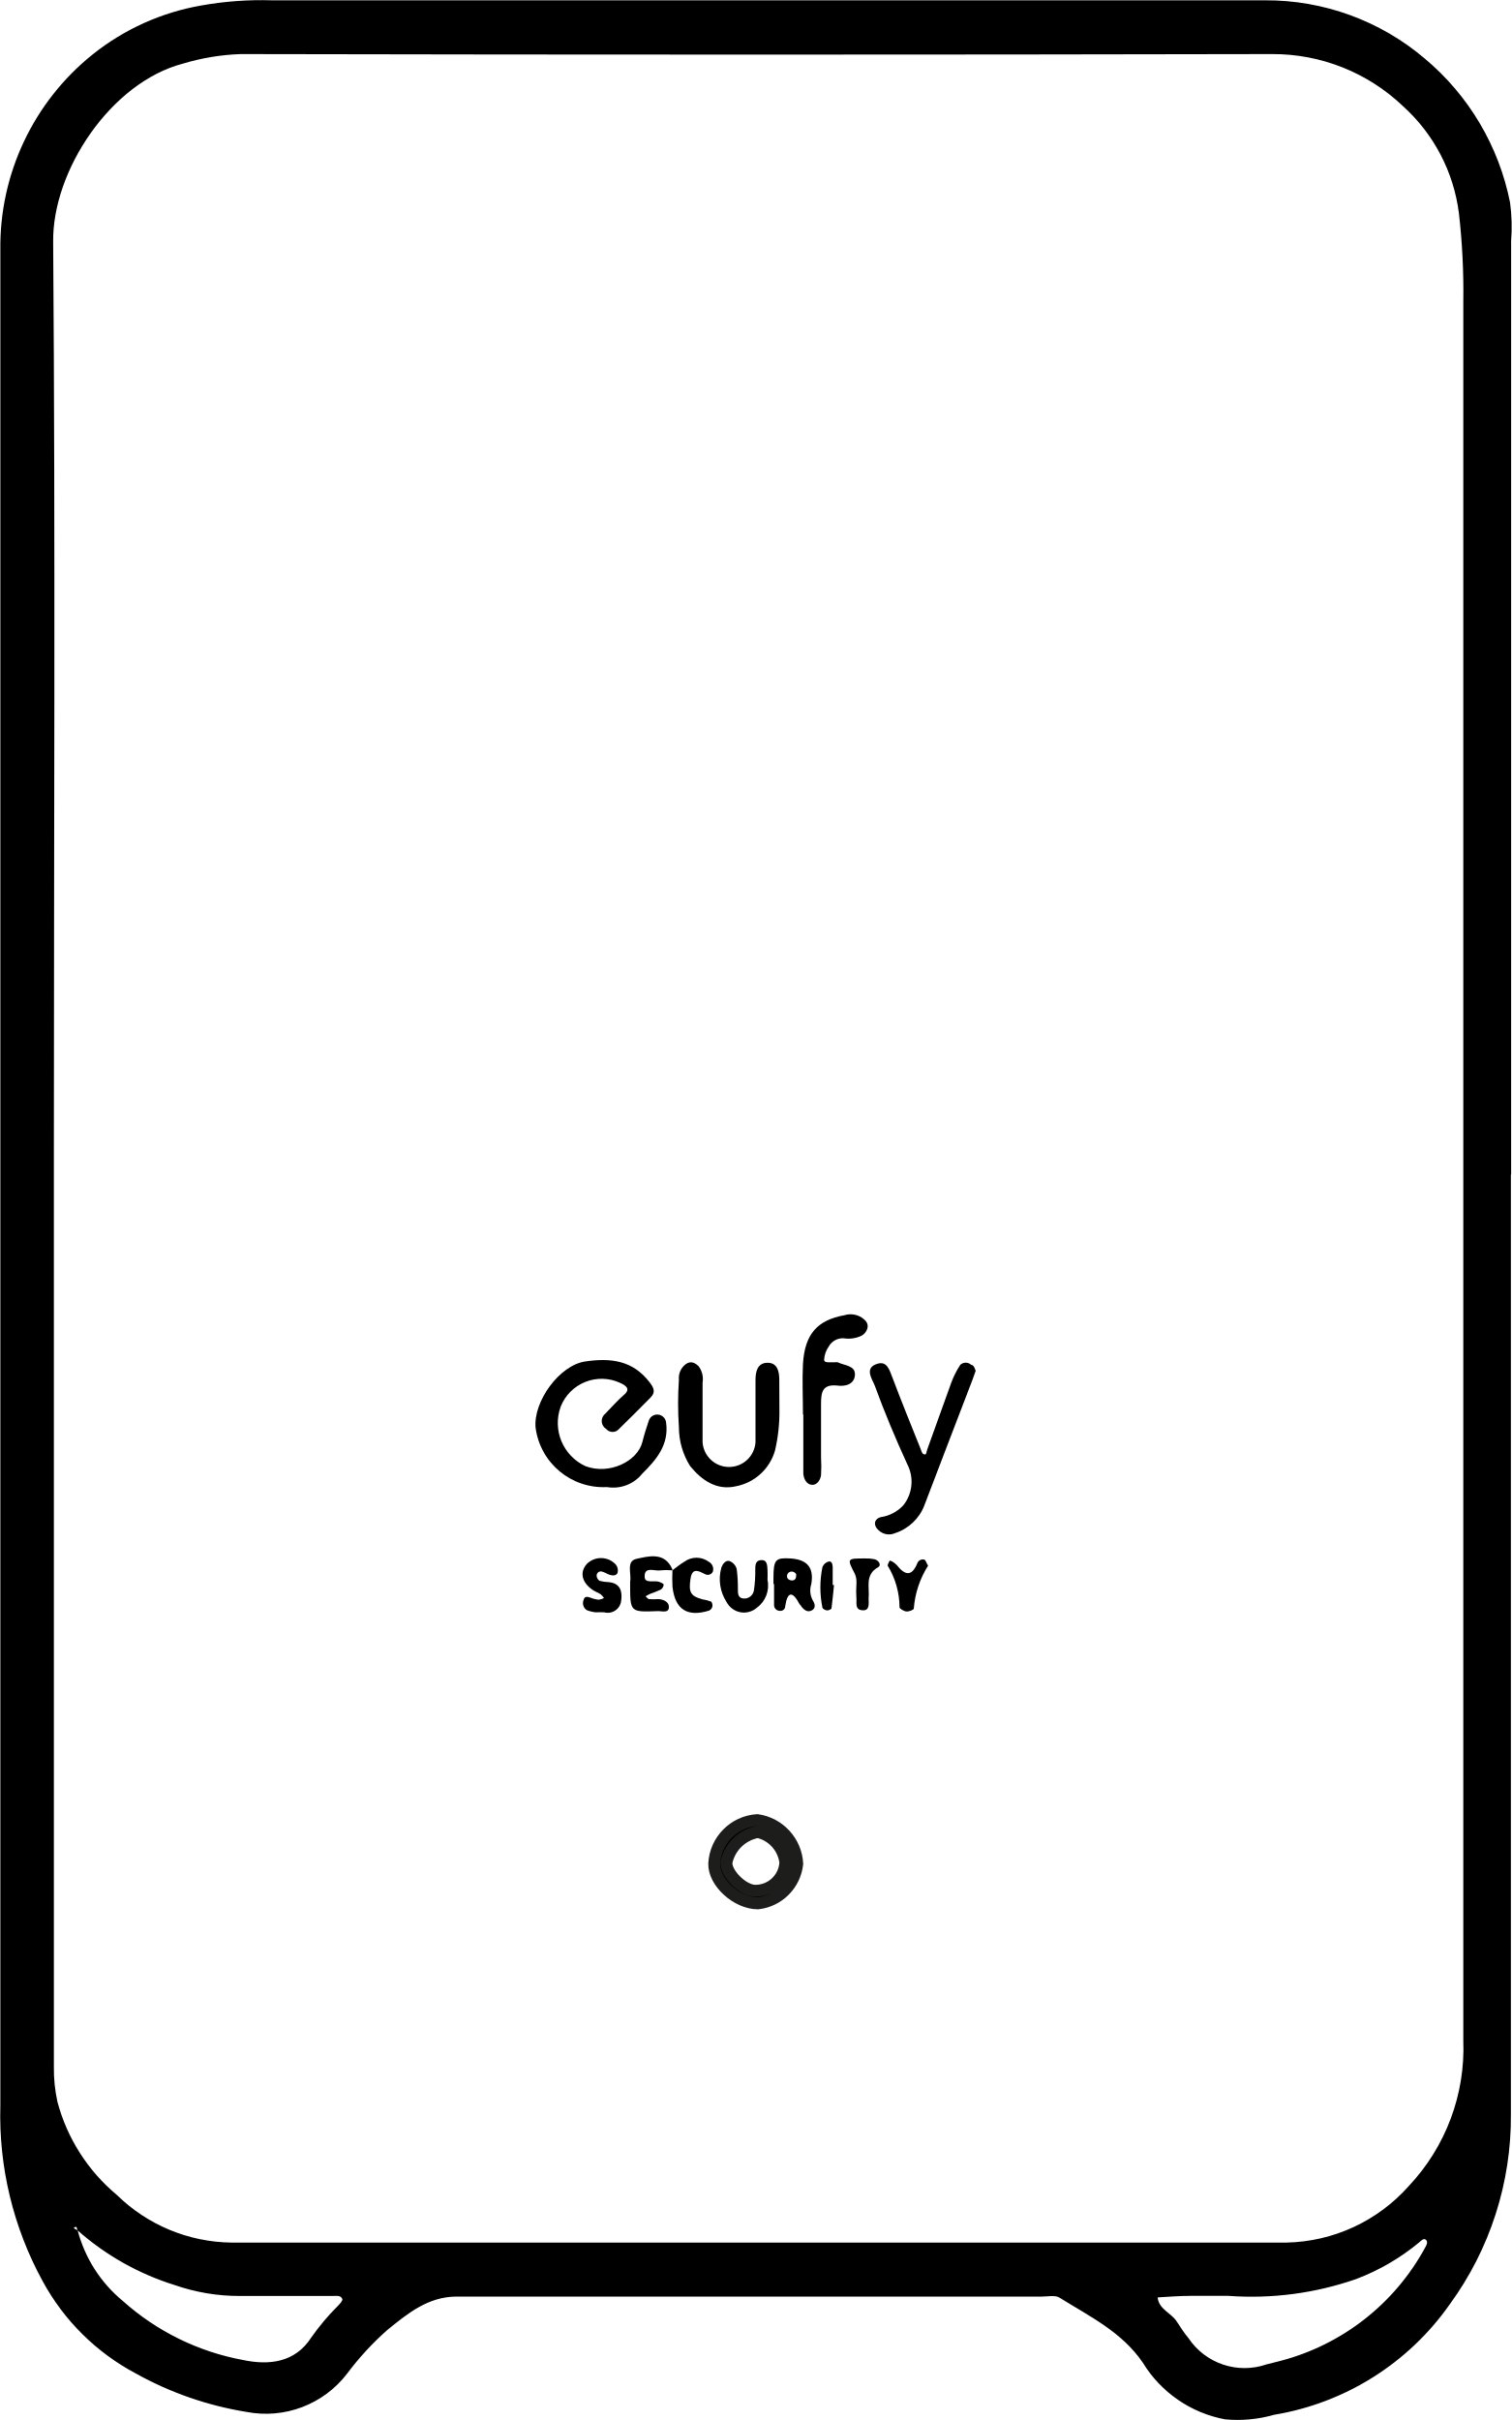
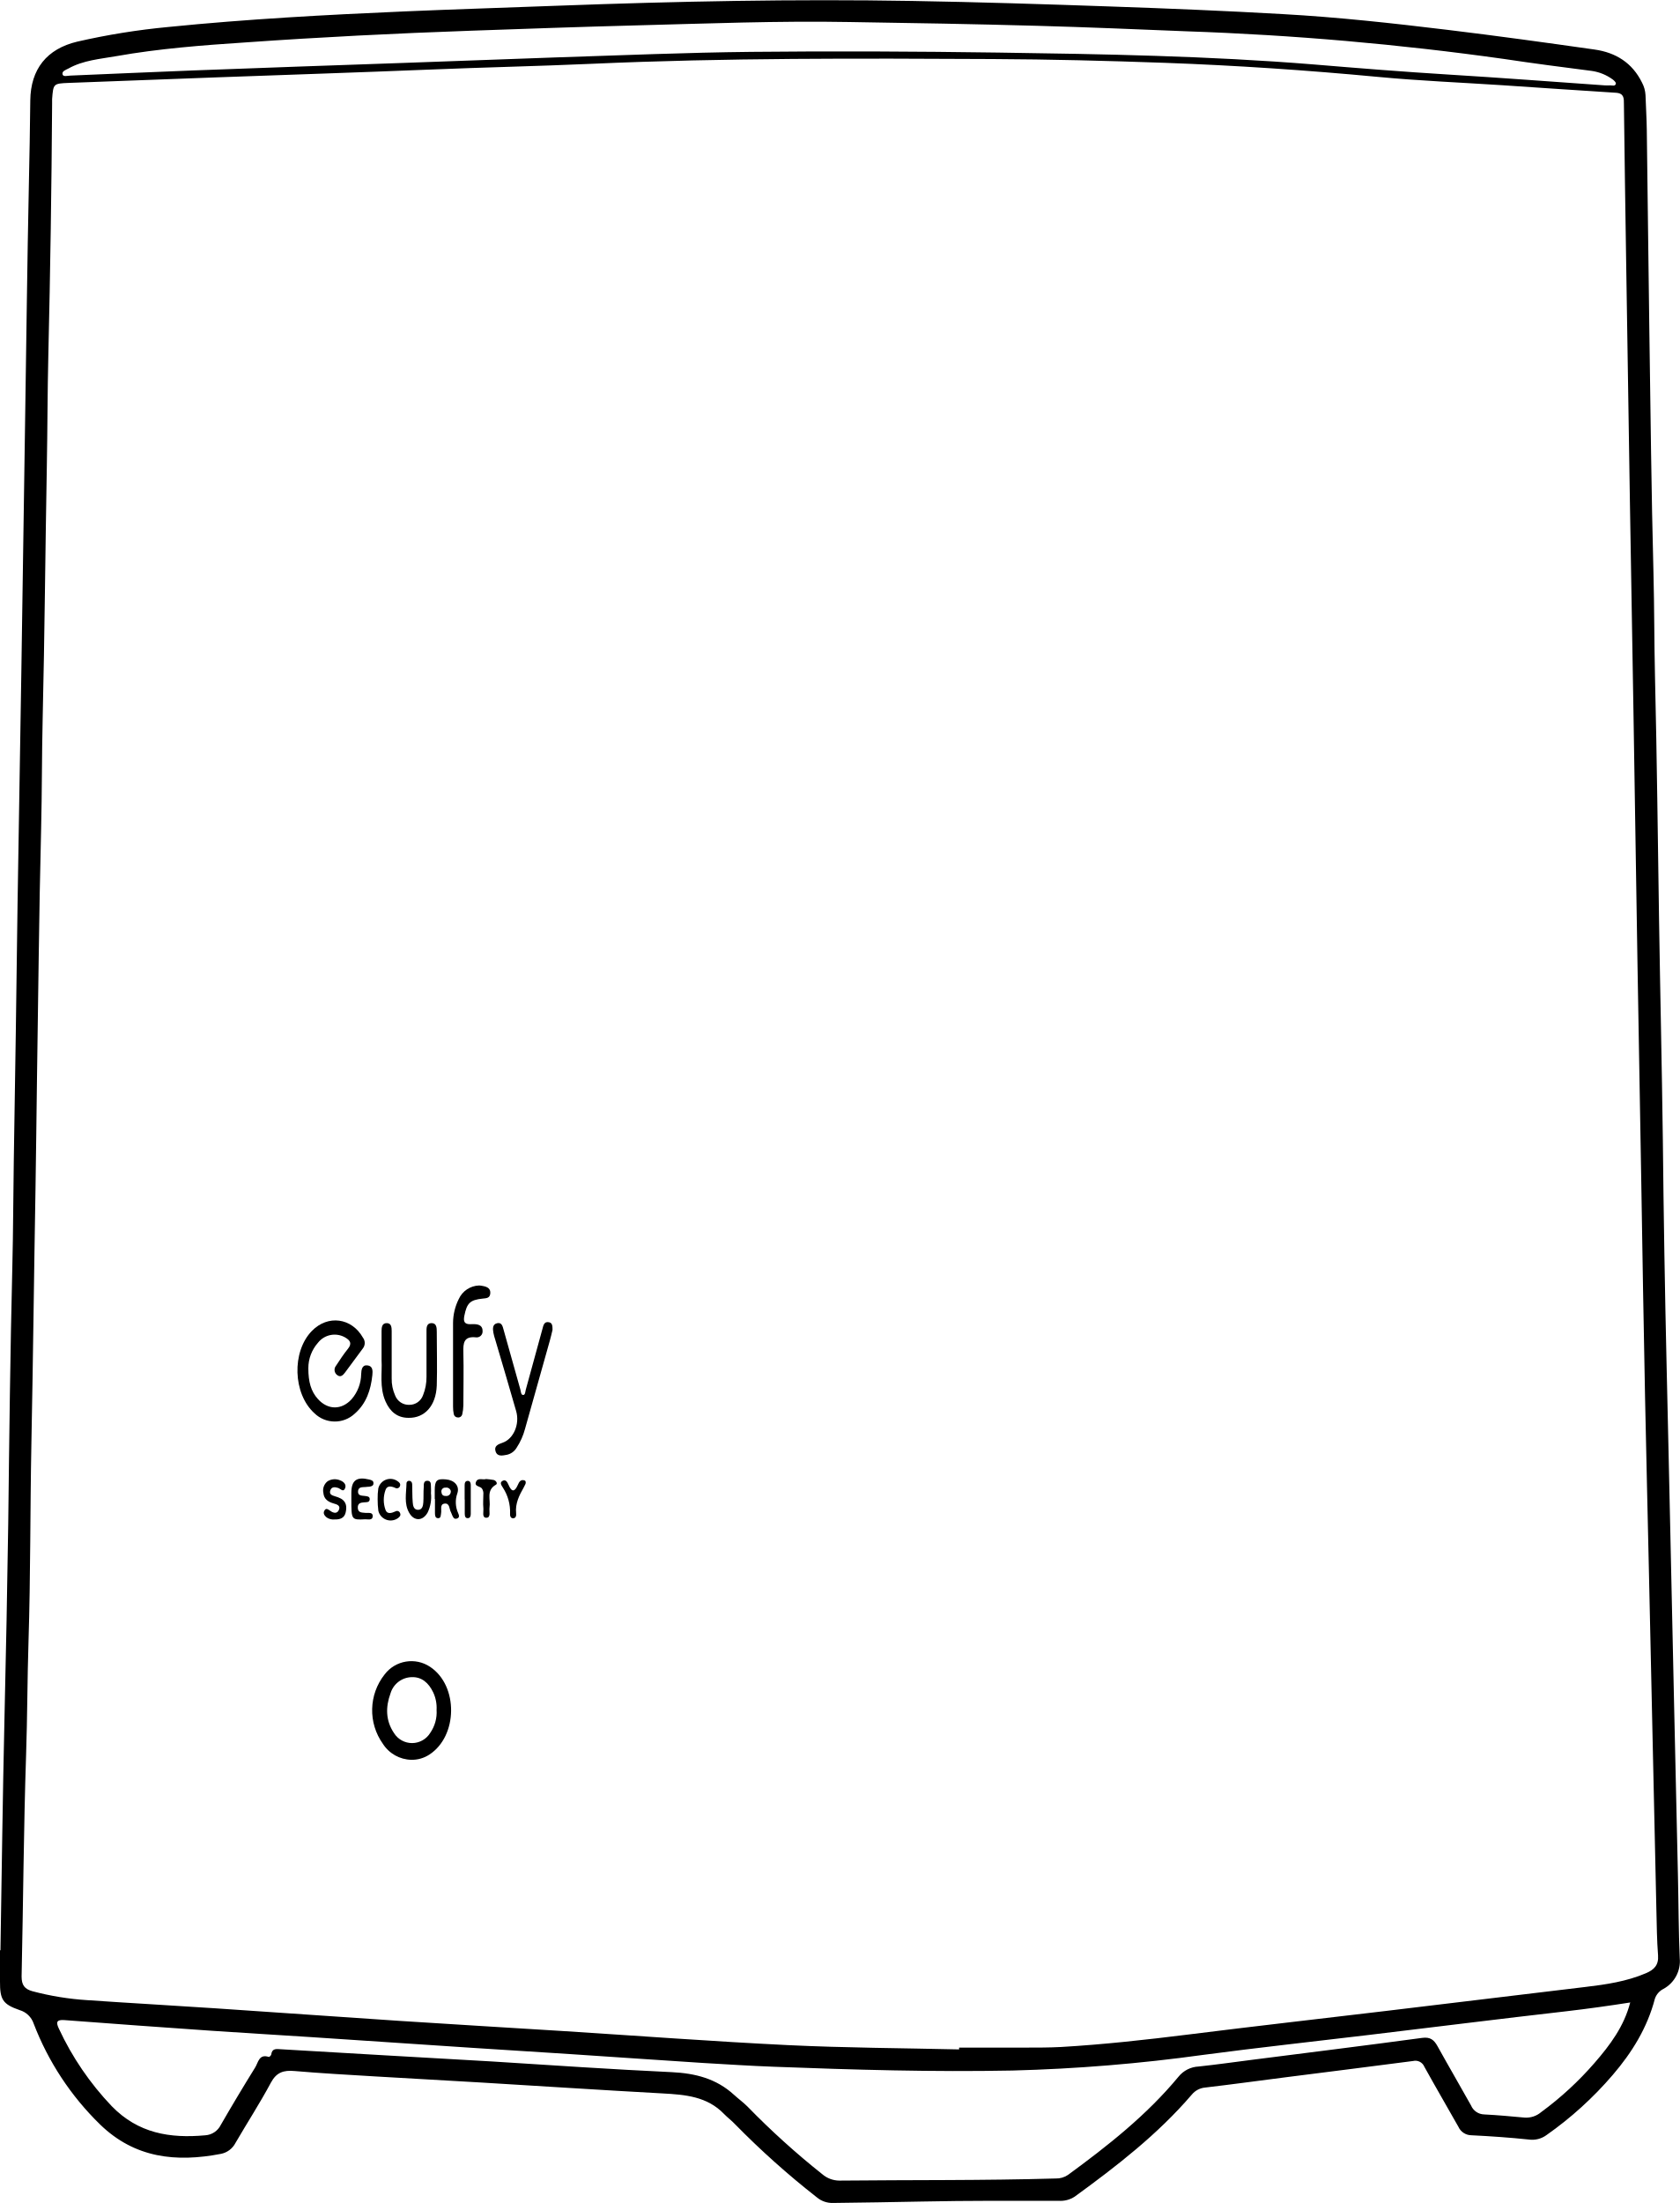
- <svg xmlns="http://www.w3.org/2000/svg" height="71.77mm" viewBox="0 0 127.09 203.43" width="44.83mm">
-   <g transform="translate(-.97 -.99)">
-     <path d="m128 99.71q0 39.5 0 79a26.72 26.72 0 0 1 -5.14 16 22.53 22.53 0 0 1 -14.78 9.29 11.14 11.14 0 0 1 -4.12.38 10.32 10.32 0 0 1 -6.91-4.77c-1.77-2.59-4.47-3.88-7-5.46-.37-.23-1-.09-1.48-.09h-49.21c-2.41 0-4.15 1.45-5.84 2.82a24.38 24.38 0 0 0 -3.36 3.65 8.6 8.6 0 0 1 -8.5 3.22 28.37 28.37 0 0 1 -9.28-3.23 19.08 19.08 0 0 1 -7.82-7.75 29 29 0 0 1 -3.56-14.77q0-78 0-156a20.73 20.73 0 0 1 7.76-16.45 20.13 20.13 0 0 1 9.16-4.12 28.8 28.8 0 0 1 5.92-.43h83.49a20.58 20.58 0 0 1 13.42 4.89 21.14 21.14 0 0 1 7.18 12.11 15.2 15.2 0 0 1 .09 3.24q0 39.24 0 78.49zm-120.5 88.79c-.1-.08 0-.49-.34-.2l.34.2a11.47 11.47 0 0 0 3.81 5.94 20.82 20.82 0 0 0 10.08 4.95c2.18.46 4.38.24 5.75-1.89a19.67 19.67 0 0 1 2.23-2.65c.17-.17.44-.47.38-.59-.14-.34-.54-.25-.85-.25-2.57 0-5.15 0-7.73 0a16.63 16.63 0 0 1 -5.55-.93 22.32 22.32 0 0 1 -8.12-4.58zm-2-91v43q0 17.13 0 34.24a12.91 12.91 0 0 0 .3 2.95 15.32 15.32 0 0 0 5 7.83 14 14 0 0 0 9.62 4q44.36 0 88.72 0a14.13 14.13 0 0 0 10.28-4.76 16.88 16.88 0 0 0 4.58-12.23q0-73.11 0-146.21a57.8 57.8 0 0 0 -.37-7.42 14.58 14.58 0 0 0 -4.7-9 15.84 15.84 0 0 0 -11-4.38q-43.35.09-86.72 0a19.07 19.07 0 0 0 -4.85.8c-6.06 1.58-11 9-10.92 15 .19 25.38.06 50.79.06 76.2zm98.75 96.5c-1.08 0-2.16 0-3.24 0-.9 0-1.81.08-2.71.13.1 1 1.12 1.29 1.59 2 .32.48.64 1 1 1.42a5.67 5.67 0 0 0 6.57 2.21c.4-.11.8-.19 1.19-.3a19.44 19.44 0 0 0 12.13-9.5c.13-.22.27-.49.08-.67s-.41.08-.58.22a18.58 18.58 0 0 1 -5.3 3.08 26.76 26.76 0 0 1 -10.73 1.41z" />
-     <path d="m52 126a5.75 5.75 0 0 1 -6-5c-.2-2.19 2-5.24 4.17-5.56s4-.08 5.4 1.73c.34.44.57.83.1 1.3-.88.88-1.75 1.77-2.65 2.64a.71.71 0 0 1 -1.09 0 .78.78 0 0 1 -.07-1.28c.52-.53 1-1.09 1.58-1.59s.14-.78-.33-1a3.7 3.7 0 0 0 -5 2 4 4 0 0 0 2.08 5c2 .76 4.36-.4 4.78-2 .16-.64.36-1.27.57-1.89a.75.75 0 0 1 1.43.2c.27 1.87-.81 3.15-2 4.32a3.12 3.12 0 0 1 -2.97 1.13z" />
-     <path d="m66.5 119.45a14.24 14.24 0 0 1 -.37 3.48 4.25 4.25 0 0 1 -3.27 3c-1.62.38-2.89-.49-3.87-1.7a6.15 6.15 0 0 1 -.94-3.26 29.19 29.19 0 0 1 0-4 1.47 1.47 0 0 1 .39-1.14c.45-.46.84-.39 1.26 0a1.81 1.81 0 0 1 .34 1.4v5a2.23 2.23 0 0 0 4.45 0c0-1.16 0-2.32 0-3.49v-1.74c0-.72.17-1.44 1-1.45s1 .71 1 1.43z" />
-     <path d="m83 116.23c-.1.27-.17.5-.26.73-1.35 3.54-2.72 7.06-4.06 10.6a3.93 3.93 0 0 1 -2.45 2.31 1.26 1.26 0 0 1 -1.38-.23c-.46-.39-.43-.93.16-1.11a3.22 3.22 0 0 0 1.91-1 3.18 3.18 0 0 0 .34-3.43c-1-2.18-1.92-4.38-2.74-6.62-.2-.54-.94-1.51.23-1.85.8-.24 1 .52 1.26 1.18.75 2 1.57 4 2.37 6 .08.19.11.48.4.44.07 0 .1-.29.16-.44.67-1.86 1.33-3.71 2-5.56a7.31 7.31 0 0 1 .77-1.53.67.67 0 0 1 .91 0c.23.03.3.28.38.51z" />
-     <path d="m68.48 119.89c0-1.41-.07-2.83 0-4.24.15-2.5 1.2-3.69 3.49-4.1a1.74 1.74 0 0 1 1.44.19c.26.19.54.4.51.8a1 1 0 0 1 -.57.76 2.56 2.56 0 0 1 -1.45.19 1.35 1.35 0 0 0 -1.25.69 2.11 2.11 0 0 0 -.39 1.12c0 .31.58.18.9.21a.69.69 0 0 1 .25 0c.55.28 1.49.26 1.44 1.06s-.82 1-1.53.89c-1.19-.1-1.32.54-1.32 1.54v4.5a12.3 12.3 0 0 1 0 1.5c-.06.43-.35.85-.78.81s-.66-.46-.71-.92c0-.16 0-.33 0-.5v-4.49z" />
-     <path d="m64.7 161c-1.79 0-3.72-1.77-3.68-3.34a3.87 3.87 0 0 1 3.62-3.66 3.92 3.92 0 0 1 3.36 3.67 3.75 3.75 0 0 1 -3.3 3.33zm2.3-3.45a3 3 0 0 0 -2.31-2.55 3.28 3.28 0 0 0 -2.64 2.54c-.09.92 1.35 2.37 2.39 2.4a2.51 2.51 0 0 0 2.56-2.39z" stroke="#1d1d1b" stroke-miterlimit="10" />
-     <path d="m66 134.15v-.49c0-1.58.18-1.73 1.42-1.66 1.43.09 2 .78 1.76 2.16a1.73 1.73 0 0 0 .15 1.41c.2.32.21.66-.15.82s-.62-.09-.84-.35c0-.07-.11-.13-.15-.2-.55-1.05-1-1.14-1.2.16 0 .24-.19.46-.52.4a.48.48 0 0 1 -.42-.51c0-.58 0-1.16 0-1.74zm1.93-.77a.43.43 0 0 0 -.55-.25.39.39 0 0 0 -.18.57.5.5 0 0 0 .39.15c.24-.01.34-.21.31-.47z" />
-     <path d="m57.5 133a5.29 5.29 0 0 0 -1 0c-.48.1-1.36-.38-1.33.54 0 .6.81.28 1.23.43.14.05.36.15.37.23a.56.56 0 0 1 -.23.41 8.71 8.71 0 0 1 -.89.36c-.14.06-.27.14-.41.21.1.08.19.22.3.24a4.53 4.53 0 0 0 .74 0c.44 0 .93.22.93.65 0 .58-.61.34-.95.36-2.31.09-2.31.08-2.31-2.24a1.92 1.92 0 0 1 0-.24c.13-.68-.37-1.73.55-1.92s2.36-.64 3 .89z" />
-     <path d="m65.5 133.81a2.3 2.3 0 0 1 -.89 2.33 1.65 1.65 0 0 1 -2.55-.47 3.55 3.55 0 0 1 -.45-2.86c.09-.32.36-.67.67-.6a1 1 0 0 1 .63.68 12.37 12.37 0 0 1 .1 1.73c0 .32 0 .7.46.75a.82.82 0 0 0 .89-.7 11 11 0 0 0 .11-1.73c0-.32 0-.73.41-.79.61-.09.59.42.62.82.02.25 0 .5 0 .84z" />
-     <path d="m51.05 136.53a2.9 2.9 0 0 1 -.74-.18.7.7 0 0 1 -.27-.87c.06-.28.29-.29.55-.19a2.56 2.56 0 0 0 .71.18 1.3 1.3 0 0 0 .45-.14 1.43 1.43 0 0 0 -.28-.32c-.2-.13-.44-.21-.65-.35-.94-.63-1.14-1.51-.5-2.21a1.69 1.69 0 0 1 2.43.07.8.8 0 0 1 .15.67c-.08.26-.39.27-.63.2s-.44-.22-.67-.28a.35.35 0 0 0 -.46.4.53.53 0 0 0 .24.37 2.93 2.93 0 0 0 .73.11c1 .07 1.2.77 1.09 1.54a1.14 1.14 0 0 1 -1.44 1c-.16-.02-.33 0-.71 0z" />
-     <path d="m57.5 133c.32-.24.64-.5 1-.72a1.73 1.73 0 0 1 2.06 0 .7.7 0 0 1 .34.84.47.47 0 0 1 -.63.21c-.54-.26-1.09-.61-1.24.36-.18 1.15 0 1.48 1 1.75a3.12 3.12 0 0 1 .7.18c.09 0 .16.27.14.4a.51.51 0 0 1 -.27.36c-1.83.58-2.88-.08-3.09-2a14.61 14.61 0 0 1 0-1.48z" />
-     <path d="m79 132.61a7.82 7.82 0 0 0 -1.2 3.6c0 .11-.41.27-.62.25s-.59-.24-.58-.35a6.78 6.78 0 0 0 -1-3.51c0-.09.1-.28.17-.42a.74.74 0 0 1 .22.08 1.63 1.63 0 0 1 .38.3c.68.86 1.26 1 1.73-.17a.49.49 0 0 1 .61-.28c.08.04.14.25.29.5z" />
-     <path d="m73.69 132a3.53 3.53 0 0 1 .77.06c.39.07.64.51.35.67-1.16.65-.71 1.71-.81 2.63 0 .39.11 1-.44 1-.78 0-.53-.65-.59-1.08a8.18 8.18 0 0 1 0-1 2.75 2.75 0 0 0 0-.5 1.48 1.48 0 0 0 -.12-.47c-.68-1.31-.68-1.31.84-1.31z" />
-     <path d="m71.09 134.24c-.07.65-.12 1.3-.21 1.95 0 .08-.25.19-.38.18s-.36-.13-.38-.22a8.43 8.43 0 0 1 0-3.43.77.77 0 0 1 .52-.46c.28-.06.33.25.34.48v1.49z" />
+ <svg xmlns="http://www.w3.org/2000/svg" height="205.74mm" viewBox="0 0 444.82 583.21" width="156.92mm">
+   <g transform="translate(-4.88 -9.86)">
+     <path d="m5 526.15c.34-20.4.59-40.81 1.06-61.21.4-17.24.75-34.47 1-51.71.27-22.74.53-45.48 1.09-68.21.23-9.24.23-18.49.38-27.73q.57-34.11 1-68.21.48-30.62 1-61.22.52-33.36 1-66.71c.33-20.91.56-41.81 1-62.71q.25-11 .37-22c.1-8.28 4.36-13.64 12.45-15.56a185.66 185.66 0 0 1 24.14-3.88c20.8-2.09 41.65-3.22 62.53-4.12 13.65-.59 27.29-1 40.94-1.52 31.14-1.15 62.28-1.79 93.44-1.25 17.65.3 35.3.86 52.94 1.48 15.06.52 30.12 1.14 45.17 2 14.62.81 29.19 2.42 43.73 4.18 13 1.57 25.93 3.36 38.87 5.2 5.66.8 10 3.53 12.57 8.73a7.93 7.93 0 0 1 .94 3.34c.1 3.08.3 6.16.34 9.24.24 17.57.42 35.15.67 52.73.32 21.57.53 43.14 1.1 64.71.23 9.08.19 18.15.4 27.23.52 21.57.74 43.14 1.08 64.71.3 19.32.75 38.64 1 58q.31 30 1 60c.36 14.9.66 29.81 1 44.71q.51 22.86 1 45.71.51 22.24 1 44.47c.17 7.24.16 14.49.48 21.73a8.36 8.36 0 0 1 -4.3 8.1 4.54 4.54 0 0 0 -2.29 2.62c-2 7.67-6.07 14.24-11.16 20.17a94.78 94.78 0 0 1 -17.54 15.92 6.39 6.39 0 0 1 -4.66 1.18c-5.05-.53-10.12-.88-15.19-1.13a3.82 3.82 0 0 1 -3.49-2.27c-3-5.31-6.06-10.55-9-15.86a2.57 2.57 0 0 0 -3-1.53c-11.22 1.47-22.46 2.87-33.68 4.3-7.11.91-14.2 1.89-21.31 2.72a5.19 5.19 0 0 0 -3.61 1.89c-9 10.5-19.89 18.92-31 27a6.9 6.9 0 0 1 -4.26 1.1c-12 0-24-.06-36 .19q-11.88.24-23.74.38a6.39 6.39 0 0 1 -4.32-1.52 221.77 221.77 0 0 1 -21.58-19.29c-.93-1-2-1.77-2.93-2.73-4.49-4.68-10.31-5.13-16.3-5.46-16-.87-32.07-1.93-48.11-2.89-9.39-.56-18.78-1.06-28.17-1.62-7.07-.43-14.13-.81-21.18-1.42-2.87-.25-4.77.31-6.26 3.09-2.91 5.43-6.27 10.61-9.37 15.94a5.54 5.54 0 0 1 -3.85 2.9c-11.86 2.29-22.8 1.15-32-7.77a74.52 74.52 0 0 1 -17.59-26.7 5.57 5.57 0 0 0 -3.73-3.59c-4.49-1.56-5.21-2.8-5.19-7.56 0-2.75 0-5.5 0-8.25zm431.49 13.85c-5.6.87-11.2 1.66-16.82 2.31-17.53 2-35 4.2-52.56 6.3-14.55 1.75-29.11 3.32-43.63 5.25a451.74 451.74 0 0 1 -50.48 4.14c-21.08.42-42.14-.2-63.2-1-6.24-.23-12.47-.64-18.7-1-11.8-.76-23.59-1.58-35.38-2.36-8.55-.56-17.11-1.08-25.67-1.64q-21.42-1.41-42.85-2.85c-8.72-.58-17.45-1.07-26.16-1.67q-19.56-1.35-39.1-2.83c-2.05-.15-2.3.51-1.47 2.26a76.39 76.39 0 0 0 14 20.53c7 7.2 15.42 8.56 24.74 7.71a4.93 4.93 0 0 0 4.13-2.74q4.43-7.68 9.11-15.22c.81-1.28 1-3.67 3.63-2.78.13 0 .59-.39.62-.63.22-1.74 1.4-1.48 2.61-1.41q13.71.83 27.42 1.6 14.2.81 28.42 1.63c15.87 1 31.73 2.09 47.61 2.83 6.24.3 11.81 1.71 16.49 6 1.16 1.06 2.46 2 3.57 3.11a210.08 210.08 0 0 0 19.81 17.91 7 7 0 0 0 4.54 1.69c19.07-.2 38.15 0 57.22-.56a5.54 5.54 0 0 0 3.29-.94c10.58-7.74 20.85-15.83 29.27-26a7.26 7.26 0 0 1 5.31-2.7c4.72-.5 9.42-1.17 14.12-1.77 15-1.92 30.07-3.78 45.08-5.81 2.18-.3 3.16.53 4.1 2.23 2.9 5.24 5.94 10.42 8.86 15.66a3.87 3.87 0 0 0 3.46 2.37c3.57.18 7.14.51 10.7.84a6.1 6.1 0 0 0 4.42-1.46 86 86 0 0 0 14.11-13c4.11-4.72 7.85-9.73 9.45-16l.06-.09zm-177.63 12.41v-.48h17.73c3.08 0 6.17 0 9.25-.16 11.3-.66 22.55-1.91 33.78-3.31 17.35-2.18 34.72-4.14 52.08-6.21q26.52-3.16 53.05-6.38c5.47-.65 10.9-1.45 16-3.64 2.1-.89 3.39-2.12 3.19-4.71-.31-4-.34-8-.44-12q-.51-22.6-1-45.21t-1-45.47c-.33-15-.69-30-1-45q-.56-28.48-1-57-.5-28.74-1-57.47-.56-33.48-1.07-67-.45-27.74-.94-55.47-.52-32-1-64-.33-20.74-.59-41.48c0-1.46.08-2.84-2.05-3-10.05-.62-20.1-1.34-30.15-2-11-.72-22-1.17-32.89-2.2-18.82-1.77-37.67-3.05-56.55-3.73-15.15-.54-30.31-.93-45.47-1-35.4-.18-70.8-.32-106.19 1.26-14.39.64-28.8.94-43.19 1.54-18.72.76-37.45 1.37-56.17 2.05q-19.6.72-39.19 1.47c-4.05.16-4.06.22-4.37 4.29v1.25q-.22 33.24-1 66.46c-.23 9.83-.22 19.66-.4 29.49-.41 22.24-.57 44.48-1.1 66.72-.23 9.74-.17 19.48-.41 29.23-.57 22.4-.75 44.81-1.11 67.22-.14 9.41-.21 18.82-.38 28.23-.4 22.49-.64 45-1.09 67.47-.34 17.41-.21 34.83-.76 52.23-.32 10-.3 20-.64 30-.65 19.56-.76 39.14-1.19 58.71 0 2.25.77 3.32 2.88 3.9a74.73 74.73 0 0 0 14.52 2.36c11.3.78 22.6 1.4 33.9 2.16 16.28 1.08 32.55 2.26 48.83 3.33 14.2.93 28.42 1.76 42.62 2.65 20.11 1.27 40.2 2.79 60.32 3.77 15.03.72 30.11.78 45.19 1.13zm171-519.95a14.08 14.08 0 0 0 1.44 0c.54 0 1.32.31 1.47-.47.06-.31-.48-.84-.86-1.11a12.34 12.34 0 0 0 -5.49-2.24c-7.76-1-15.52-2-23.26-3.17a798.87 798.87 0 0 0 -84-7.32c-13.23-.53-26.45-1.1-39.69-1.46-16.56-.46-33.13-.75-49.7-1-18.92-.34-37.81.41-56.71.9-14.48.38-29 .89-43.44 1.4-19.89.7-39.75 1.69-59.6 3.09-11.54.76-23.02 1.64-34.32 3.64-4.31.76-8.79 1.09-12.7 3.28-.66.36-1.85.69-1.53 1.62.21.62 1.36.27 2.08.25 10.73-.44 21.46-.94 32.19-1.35q28-1.05 55.91-2c13.57-.49 27.13-1 40.69-1.47 17.15-.55 34.29-1.28 51.44-1.46 21.82-.23 43.65-.12 65.48.19 27.81.4 55.61.88 83.35 3.13 11.95 1 23.89 1.95 35.86 2.69 13.65.83 27.34 1.88 41.35 2.86z" />
+     <path d="m113.8 475.74a9.17 9.17 0 0 1 -7.53-4.23 15.28 15.28 0 0 1 .46-18.37 8.91 8.91 0 0 1 12.06-2c7.52 5 7.35 18.37-.26 23.25a8.4 8.4 0 0 1 -4.73 1.35zm6.69-13.22a9.68 9.68 0 0 0 -.91-4.66c-1.17-2.43-3-4.13-5.75-4a6 6 0 0 0 -5.55 4.32c-1.32 3.61-1.29 7.18.93 10.48a5.64 5.64 0 0 0 9.6-.05 9.58 9.58 0 0 0 1.68-6.09z" />
+     <path d="m86.53 372.09c0 3.54.66 6.08 2.56 8.17 2.66 2.92 6.28 2.91 8.91 0a10.38 10.38 0 0 0 2.52-6.63c.06-1.07.17-2.47 1.65-2.31s1.42 1.52 1.31 2.59c-.41 3.91-1.59 7.51-4.67 10.2a7.73 7.73 0 0 1 -10.66-.11c-5.71-5.15-6.06-16.3-.68-21.8 4.23-4.33 10.53-3.5 13.53 1.8a2.33 2.33 0 0 1 0 2.79q-2.36 3.22-4.75 6.42c-.52.69-1.18 1.38-2.08.68a1.71 1.71 0 0 1 -.32-2.46c1-1.53 2-3.05 3.16-4.49s.57-2.25-.71-3a5.6 5.6 0 0 0 -7.21 1.38 10.15 10.15 0 0 0 -2.56 6.77z" />
+     <path d="m151.19 361.92c-.2.82-.43 1.88-.73 2.92q-3.26 11.64-6.55 23.29a17 17 0 0 1 -2.23 5 4 4 0 0 1 -2.56 1.86c-1.12.19-2.51.59-3-.87s.67-1.92 1.87-2.33c2.87-1 4.56-4.87 3.58-8.33-1.79-6.32-3.69-12.61-5.54-18.92a14.71 14.71 0 0 1 -.51-1.92c-.16-1-.25-2.17 1-2.46s1.47.86 1.71 1.72c1.5 5.28 2.95 10.57 4.45 15.85.14.53.14 1.41.72 1.43s.57-.89.71-1.4c1.49-5.37 2.93-10.75 4.42-16.12.23-.84.41-2 1.69-1.74.94.15.97 1.01.97 2.02z" />
+     <path d="m105.92 370c0-3 0-5.37 0-7.7 0-1 .08-2.22 1.45-2.16 1.18.05 1.22 1.19 1.23 2.11q0 6.24 0 12.47a10.57 10.57 0 0 0 .93 4.61 3.87 3.87 0 0 0 3.74 2.44 3.82 3.82 0 0 0 3.64-2.57 12.69 12.69 0 0 0 .91-4.87c0-3.91 0-7.82 0-11.73 0-1.05-.13-2.47 1.39-2.46 1.29 0 1.33 1.29 1.33 2.29 0 4.74.14 9.48 0 14.22-.21 5.38-3.2 8.64-7.48 8.56-3 0-4.9-1.66-6.09-4.34-1.66-3.76-.85-7.71-1.05-10.87z" />
+     <path d="m131.77 350.17c.28 0 .7.08 1.1.16 1.07.21 1.95.68 1.84 1.94s-1 1.27-2 1.37c-3.38.35-4.2 1.2-4.87 4.56-.3 1.49 0 2.27 1.66 2.22a10.38 10.38 0 0 1 1.25 0c1.12.09 1.94.55 1.92 1.82a1.56 1.56 0 0 1 -1.78 1.66c-3.21-.34-3.38 1.52-3.31 4 .12 4.66 0 9.31 0 14a11.17 11.17 0 0 1 -.31 2.44 1.06 1.06 0 0 1 -1.15.77 1.09 1.09 0 0 1 -1.08-.88 9.27 9.27 0 0 1 -.19-2c0-7.4 0-14.79 0-22.19a14.21 14.21 0 0 1 1.5-6.25 6.12 6.12 0 0 1 5.42-3.62z" />
+     <path d="m120 406.69c0-.74 0-1.49 0-2.24 0-2.69.54-3.17 3-2.94 2.18.19 3.63 1.7 3 3.65a7 7 0 0 0 .2 5.27c.21.49.49 1.2-.34 1.45s-1-.42-1.26-.94c-.12-.22-.15-.48-.28-.69-.51-.85-.28-2.54-1.75-2.33-1.3.19-.7 1.64-.89 2.55-.11.55 0 1.33-.8 1.31s-.8-.77-.82-1.34c0-1.25 0-2.5 0-3.75zm4.28-2a1.2 1.2 0 0 0 -1.41-1 1 1 0 0 0 -1.07 1.3c.08.72.57.94 1.21.91a1.16 1.16 0 0 0 1.24-1.25z" />
+     <path d="m119 405.16a9.45 9.45 0 0 1 -.87 5.1c-1.27 2.3-3.58 2.38-4.88.12-1.43-2.46-.78-5.18-.73-7.81a.68.68 0 0 1 .85-.67c.5.09.64.51.66.93.06 1.57 0 3.16.14 4.73.06.91.27 2 1.41 2s1.34-1.1 1.4-2c.09-1.32 0-2.66.11-4 0-.7-.07-1.74 1-1.69s.85 1.07.91 1.78 0 1.19 0 1.51z" />
+     <path d="m93.52 412.11a3.16 3.16 0 0 1 -2.14-.53c-.54-.44-1-1.06-.63-1.74.46-.92 1-.38 1.61 0 .84.62 1.82.82 2.28-.3s-.56-1.42-1.37-1.65c-1.47-.42-2.61-1.13-2.76-2.81a3.08 3.08 0 0 1 1.12-3.08 3.62 3.62 0 0 1 3.37-.22c.93.35 1.67 1.12 1.25 2.1-.49 1.14-1.2.09-1.82-.11-.85-.28-1.76-.36-2.09.67s.44 1.29 1.22 1.53a8.13 8.13 0 0 1 1.62.63c1.48.86 1.57 2.25 1.22 3.71s-1.52 1.84-2.88 1.8z" />
+     <path d="m97.92 406.82v-1.74c0-3.33 1.41-4.35 4.73-3.54.6.15 1.19.3 1.12 1.06 0 .59-.56.76-1.07.84-.33.05-.67 0-1 .08-.79.08-1.82-.11-2 1-.16 1.41 1 1.25 1.86 1.38.57.08 1.28.11 1.22.91s-.8.73-1.36.76c-1 .07-1.87.21-1.79 1.51s1.1 1.19 2 1.29c.75.08 2-.27 1.95.9s-1.28.77-2 .8c-3.65.19-3.66.15-3.66-5.25z" />
+     <path d="m104.88 406.76a17.86 17.86 0 0 1 .18-2.9 3.29 3.29 0 0 1 5-1.95c.49.33 1 .72.72 1.4a.86.86 0 0 1 -1.25.44c-1-.45-2.14-.66-2.55.52a7.75 7.75 0 0 0 0 5.35c.45 1.18 1.62.81 2.59.37a.84.84 0 0 1 1.24.41c.31.69-.17 1.09-.65 1.43a3.34 3.34 0 0 1 -5.09-2 22.88 22.88 0 0 1 -.19-3.07z" />
+     <path d="m144.05 402.67c-.12.24-.29.62-.5 1-1.2 2.1-2.26 4.23-2 6.79.06.53 0 1.3-.75 1.34s-.9-.7-.85-1.26a11.75 11.75 0 0 0 -1.88-6.82c-.31-.55-1.09-1.39 0-1.88.78-.35 1.19.46 1.44 1.05.88 2.06 1.66 2 2.53 0 .29-.67.69-1.41 1.66-1.14.37.07.47.41.35.92z" />
+     <path d="m133.61 401.41a19.91 19.91 0 0 1 2 .25c.67.16 1.12 1 .58 1.26-2.63 1.5-1.36 3.95-1.68 6-.15 1 .44 2.72-.83 2.74s-.68-1.66-.81-2.66c-.11-1.15 0-2.31 0-3.47a2.37 2.37 0 0 0 -.4-1.65c-.51-.61-2.13-.49-1.5-1.8.48-1.08 1.77-.39 2.64-.67z" />
+     <path d="m127.92 406.85c0-1.23 0-2.47 0-3.7 0-.58.06-1.26.85-1.25.62 0 .76.58.77 1.08q0 3.84 0 7.66c0 .49-.11 1.09-.72 1.13-.82.06-.85-.66-.87-1.21 0-1.23 0-2.47 0-3.71z" />
  </g>
</svg>
